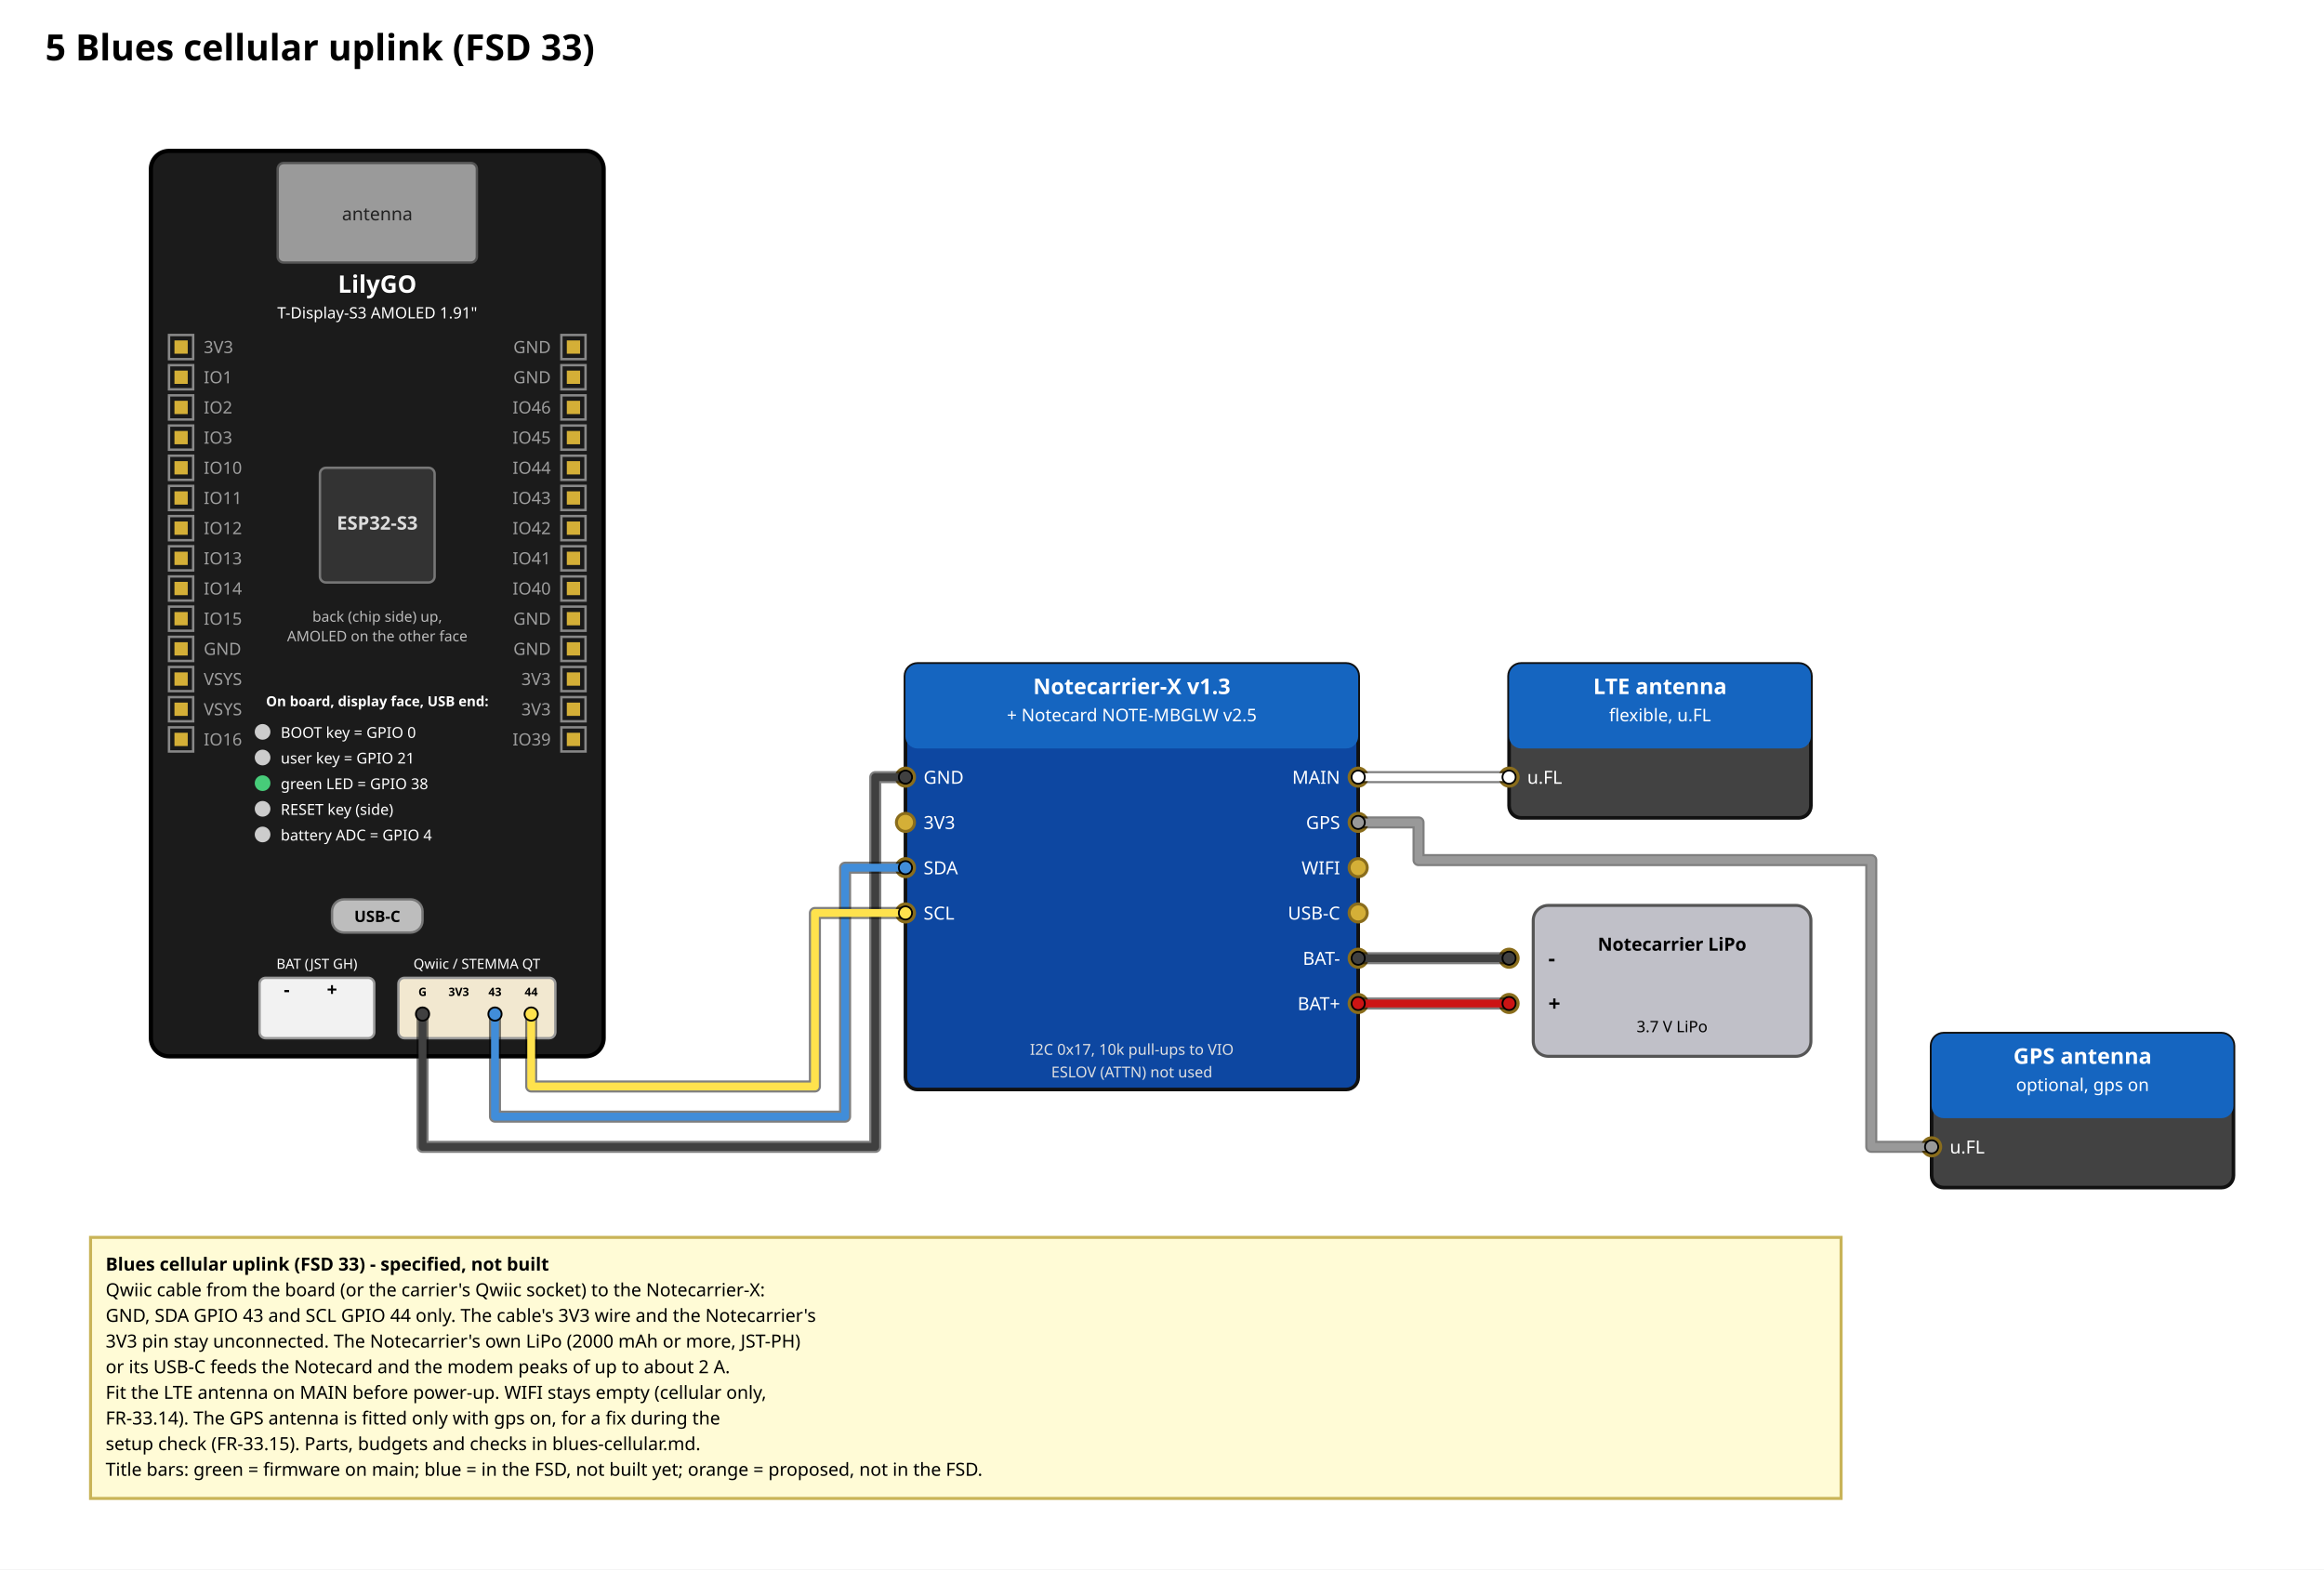
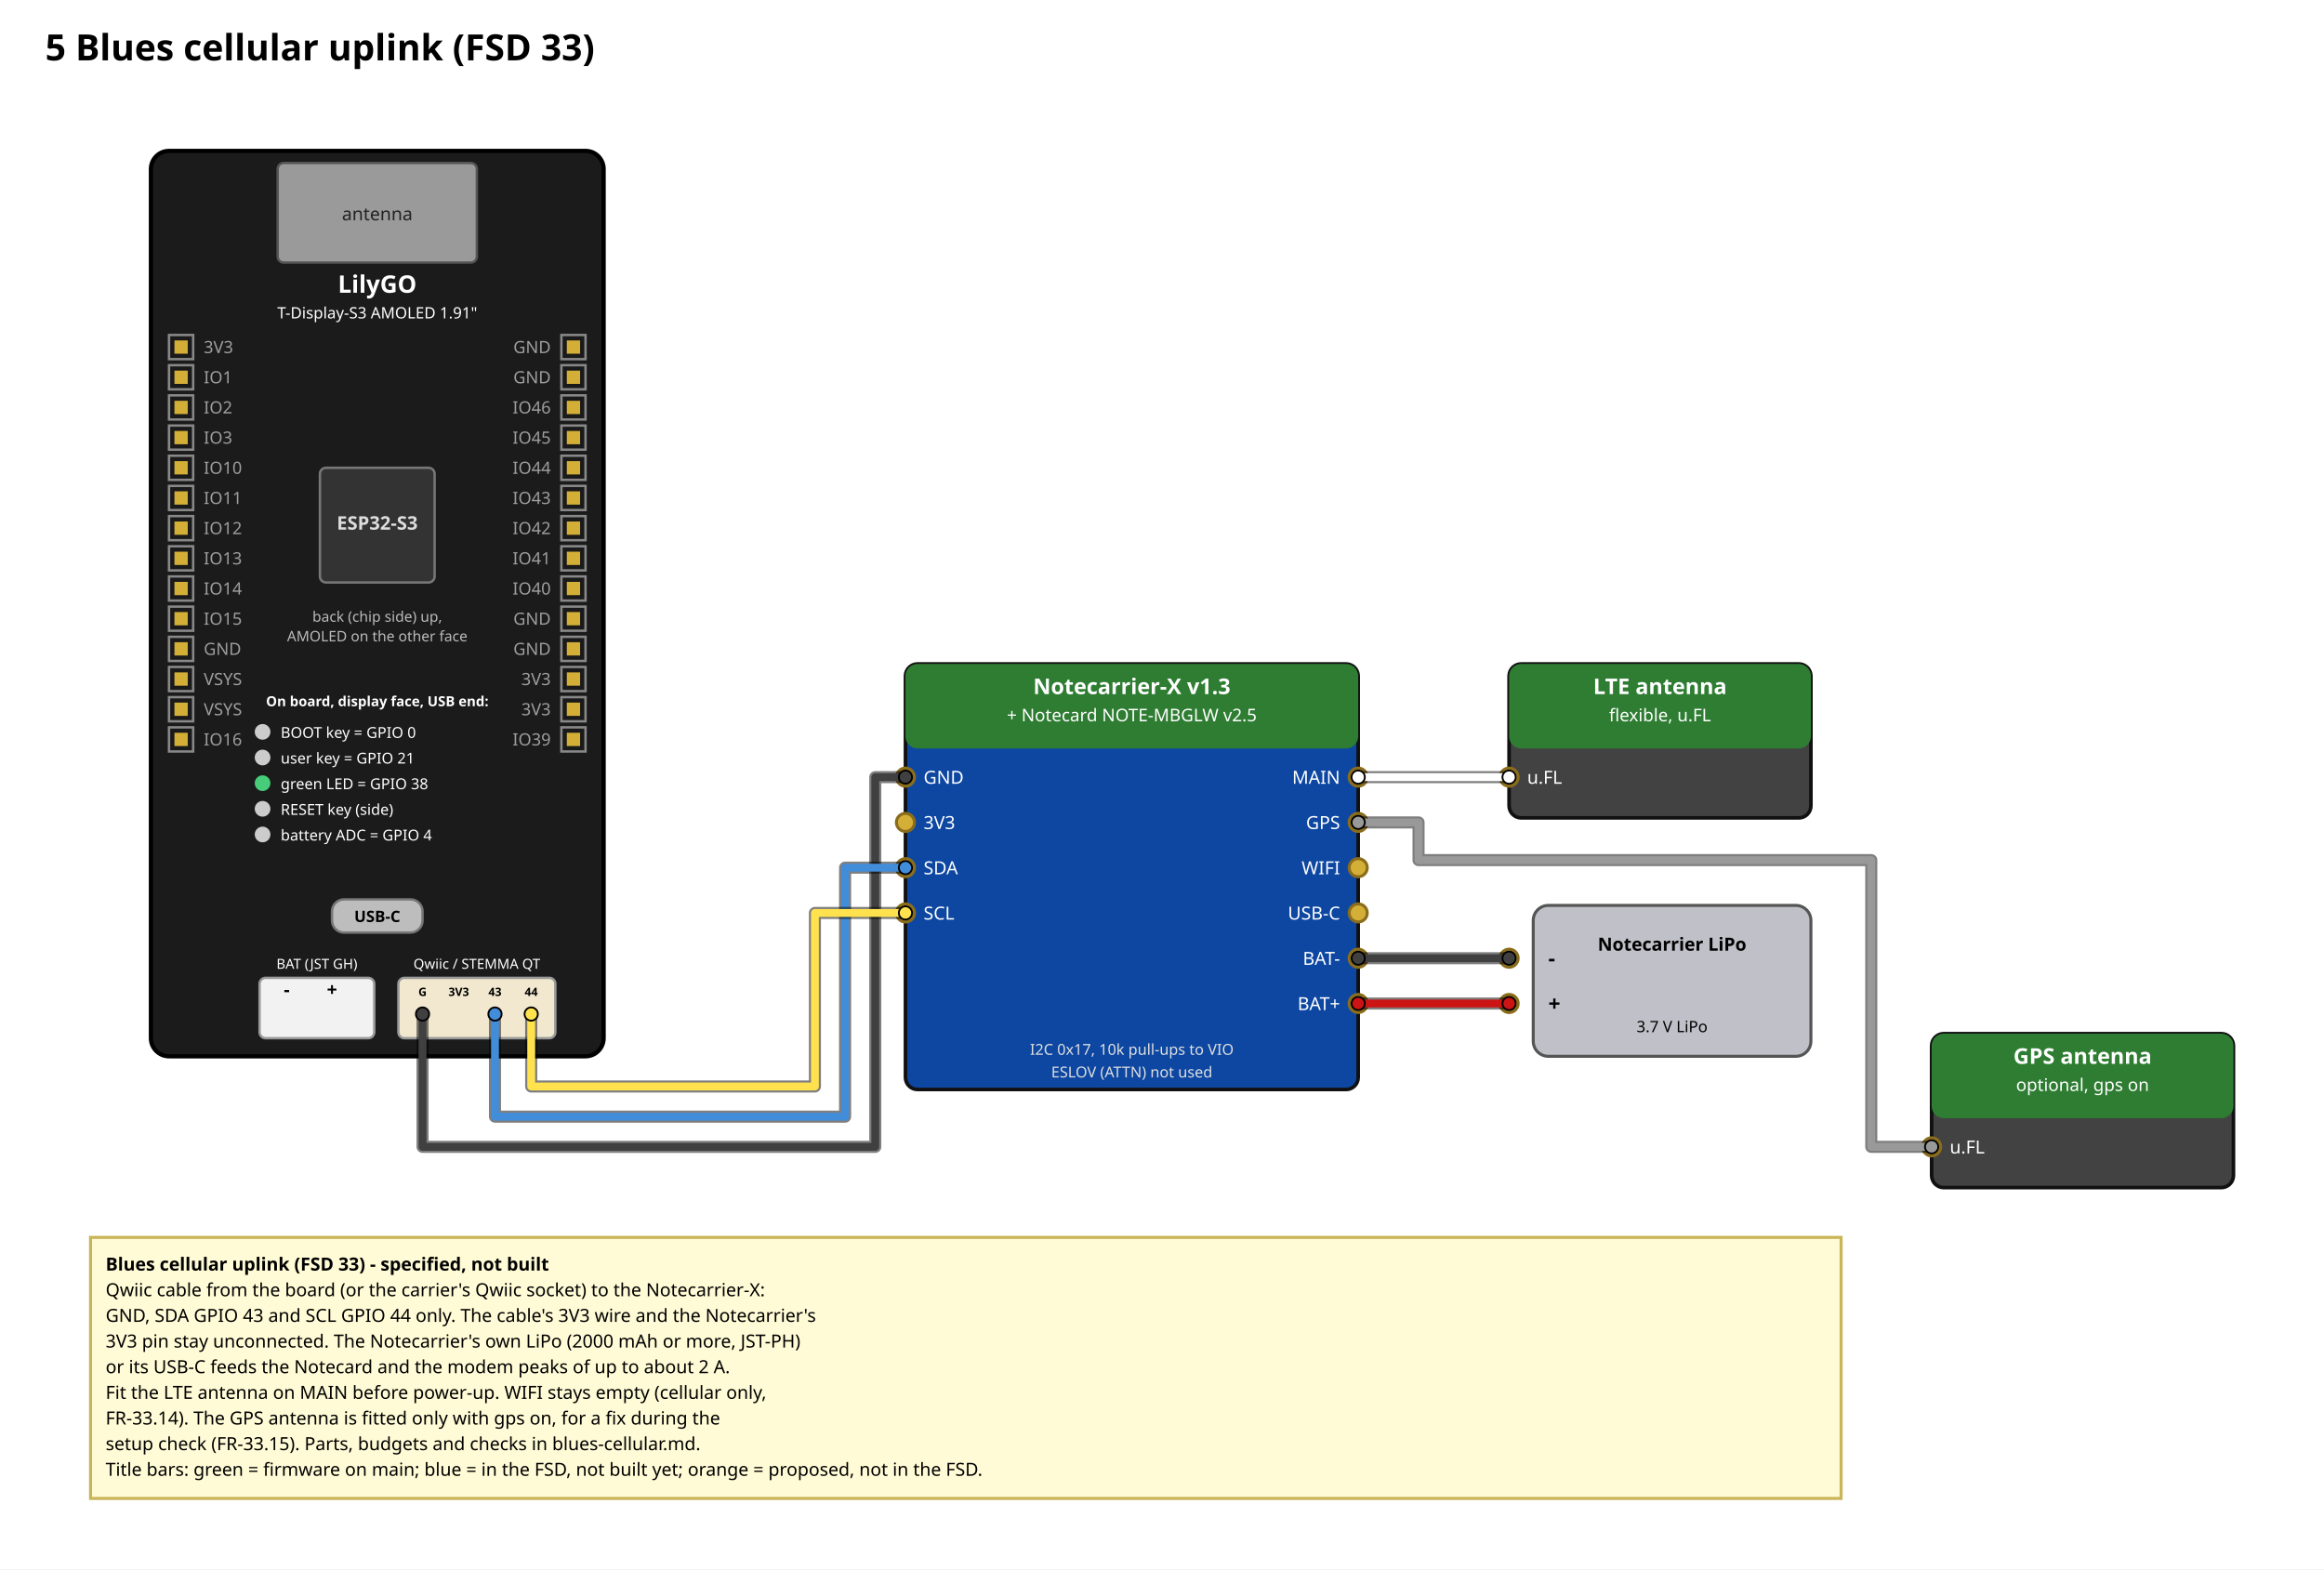
<svg xmlns="http://www.w3.org/2000/svg" width="1386" height="936" viewBox="0 0 7700 5200">
  <rect x="0" y="0" width="7700" height="5200" fill="#ffffff" />
  <text x="150" y="200" font-family="Droid Sans" font-size="120" text-anchor="start" font-weight="bold" fill="#000000">5  Blues cellular uplink (FSD 33)</text>
  <g transform="translate(500 500)">
    <rect x="0" y="0" width="1500" height="3000" rx="60" fill="#1b1b1b" stroke="#000000" stroke-width="14" />
    <rect x="420" y="40" width="660" height="330" rx="20" fill="#9a9a9a" stroke="#555555" stroke-width="8" />
    <text x="750" y="230" font-family="Droid Sans" font-size="60" text-anchor="middle" font-weight="normal" fill="#222222">antenna</text>
    <rect x="560" y="1050" width="380" height="380" rx="20" fill="#333333" stroke="#777777" stroke-width="8" />
    <text x="750" y="1255" font-family="Droid Sans" font-size="62" text-anchor="middle" font-weight="bold" fill="#dddddd">ESP32-S3</text>
    <text x="750" y="470" font-family="Droid Sans" font-size="80" text-anchor="middle" font-weight="bold" fill="#ffffff">LilyGO</text>
    <text x="750" y="555" font-family="Droid Sans" font-size="52" text-anchor="middle" font-weight="normal" fill="#ffffff">T-Display-S3 AMOLED 1.91"</text>
    <text x="750" y="1560" font-family="Droid Sans" font-size="48" text-anchor="middle" font-weight="normal" fill="#bbbbbb">back (chip side) up,</text>
    <text x="750" y="1625" font-family="Droid Sans" font-size="48" text-anchor="middle" font-weight="normal" fill="#bbbbbb">AMOLED on the other face</text>
    <text x="175" y="670" font-family="Droid Sans" font-size="56" text-anchor="start" font-weight="normal" fill="#9e9e9e">3V3</text>
    <rect x="60" y="610" width="80" height="80" fill="#1a1a1a" stroke="#888888" stroke-width="8" />
    <rect id="connector0pin" x="78" y="628" width="44" height="44" fill="#d4af37" />
    <text x="175" y="770" font-family="Droid Sans" font-size="56" text-anchor="start" font-weight="normal" fill="#9e9e9e">IO1</text>
    <rect x="60" y="710" width="80" height="80" fill="#1a1a1a" stroke="#888888" stroke-width="8" />
    <rect id="connector1pin" x="78" y="728" width="44" height="44" fill="#d4af37" />
    <text x="175" y="870" font-family="Droid Sans" font-size="56" text-anchor="start" font-weight="normal" fill="#9e9e9e">IO2</text>
    <rect x="60" y="810" width="80" height="80" fill="#1a1a1a" stroke="#888888" stroke-width="8" />
    <rect id="connector2pin" x="78" y="828" width="44" height="44" fill="#d4af37" />
    <text x="175" y="970" font-family="Droid Sans" font-size="56" text-anchor="start" font-weight="normal" fill="#9e9e9e">IO3</text>
    <rect x="60" y="910" width="80" height="80" fill="#1a1a1a" stroke="#888888" stroke-width="8" />
    <rect id="connector3pin" x="78" y="928" width="44" height="44" fill="#d4af37" />
    <text x="175" y="1070" font-family="Droid Sans" font-size="56" text-anchor="start" font-weight="normal" fill="#9e9e9e">IO10</text>
    <rect x="60" y="1010" width="80" height="80" fill="#1a1a1a" stroke="#888888" stroke-width="8" />
    <rect id="connector4pin" x="78" y="1028" width="44" height="44" fill="#d4af37" />
    <text x="175" y="1170" font-family="Droid Sans" font-size="56" text-anchor="start" font-weight="normal" fill="#9e9e9e">IO11</text>
    <rect x="60" y="1110" width="80" height="80" fill="#1a1a1a" stroke="#888888" stroke-width="8" />
    <rect id="connector5pin" x="78" y="1128" width="44" height="44" fill="#d4af37" />
    <text x="175" y="1270" font-family="Droid Sans" font-size="56" text-anchor="start" font-weight="normal" fill="#9e9e9e">IO12</text>
    <rect x="60" y="1210" width="80" height="80" fill="#1a1a1a" stroke="#888888" stroke-width="8" />
    <rect id="connector6pin" x="78" y="1228" width="44" height="44" fill="#d4af37" />
    <text x="175" y="1370" font-family="Droid Sans" font-size="56" text-anchor="start" font-weight="normal" fill="#9e9e9e">IO13</text>
    <rect x="60" y="1310" width="80" height="80" fill="#1a1a1a" stroke="#888888" stroke-width="8" />
    <rect id="connector7pin" x="78" y="1328" width="44" height="44" fill="#d4af37" />
    <text x="175" y="1470" font-family="Droid Sans" font-size="56" text-anchor="start" font-weight="normal" fill="#9e9e9e">IO14</text>
    <rect x="60" y="1410" width="80" height="80" fill="#1a1a1a" stroke="#888888" stroke-width="8" />
    <rect id="connector8pin" x="78" y="1428" width="44" height="44" fill="#d4af37" />
    <text x="175" y="1570" font-family="Droid Sans" font-size="56" text-anchor="start" font-weight="normal" fill="#9e9e9e">IO15</text>
    <rect x="60" y="1510" width="80" height="80" fill="#1a1a1a" stroke="#888888" stroke-width="8" />
    <rect id="connector9pin" x="78" y="1528" width="44" height="44" fill="#d4af37" />
    <text x="175" y="1670" font-family="Droid Sans" font-size="56" text-anchor="start" font-weight="normal" fill="#9e9e9e">GND</text>
    <rect x="60" y="1610" width="80" height="80" fill="#1a1a1a" stroke="#888888" stroke-width="8" />
    <rect id="connector10pin" x="78" y="1628" width="44" height="44" fill="#d4af37" />
    <text x="175" y="1770" font-family="Droid Sans" font-size="56" text-anchor="start" font-weight="normal" fill="#9e9e9e">VSYS</text>
    <rect x="60" y="1710" width="80" height="80" fill="#1a1a1a" stroke="#888888" stroke-width="8" />
    <rect id="connector11pin" x="78" y="1728" width="44" height="44" fill="#d4af37" />
    <text x="175" y="1870" font-family="Droid Sans" font-size="56" text-anchor="start" font-weight="normal" fill="#9e9e9e">VSYS</text>
    <rect x="60" y="1810" width="80" height="80" fill="#1a1a1a" stroke="#888888" stroke-width="8" />
    <rect id="connector12pin" x="78" y="1828" width="44" height="44" fill="#d4af37" />
    <text x="175" y="1970" font-family="Droid Sans" font-size="56" text-anchor="start" font-weight="normal" fill="#9e9e9e">IO16</text>
    <rect x="60" y="1910" width="80" height="80" fill="#1a1a1a" stroke="#888888" stroke-width="8" />
    <rect id="connector13pin" x="78" y="1928" width="44" height="44" fill="#d4af37" />
    <text x="1325" y="670" font-family="Droid Sans" font-size="56" text-anchor="end" font-weight="normal" fill="#9e9e9e">GND</text>
    <rect x="1360" y="610" width="80" height="80" fill="#1a1a1a" stroke="#888888" stroke-width="8" />
    <rect id="connector14pin" x="1378" y="628" width="44" height="44" fill="#d4af37" />
    <text x="1325" y="770" font-family="Droid Sans" font-size="56" text-anchor="end" font-weight="normal" fill="#9e9e9e">GND</text>
    <rect x="1360" y="710" width="80" height="80" fill="#1a1a1a" stroke="#888888" stroke-width="8" />
    <rect id="connector15pin" x="1378" y="728" width="44" height="44" fill="#d4af37" />
    <text x="1325" y="870" font-family="Droid Sans" font-size="56" text-anchor="end" font-weight="normal" fill="#9e9e9e">IO46</text>
    <rect x="1360" y="810" width="80" height="80" fill="#1a1a1a" stroke="#888888" stroke-width="8" />
    <rect id="connector16pin" x="1378" y="828" width="44" height="44" fill="#d4af37" />
    <text x="1325" y="970" font-family="Droid Sans" font-size="56" text-anchor="end" font-weight="normal" fill="#9e9e9e">IO45</text>
    <rect x="1360" y="910" width="80" height="80" fill="#1a1a1a" stroke="#888888" stroke-width="8" />
    <rect id="connector17pin" x="1378" y="928" width="44" height="44" fill="#d4af37" />
    <text x="1325" y="1070" font-family="Droid Sans" font-size="56" text-anchor="end" font-weight="normal" fill="#9e9e9e">IO44</text>
    <rect x="1360" y="1010" width="80" height="80" fill="#1a1a1a" stroke="#888888" stroke-width="8" />
    <rect id="connector18pin" x="1378" y="1028" width="44" height="44" fill="#d4af37" />
    <text x="1325" y="1170" font-family="Droid Sans" font-size="56" text-anchor="end" font-weight="normal" fill="#9e9e9e">IO43</text>
    <rect x="1360" y="1110" width="80" height="80" fill="#1a1a1a" stroke="#888888" stroke-width="8" />
    <rect id="connector19pin" x="1378" y="1128" width="44" height="44" fill="#d4af37" />
    <text x="1325" y="1270" font-family="Droid Sans" font-size="56" text-anchor="end" font-weight="normal" fill="#9e9e9e">IO42</text>
    <rect x="1360" y="1210" width="80" height="80" fill="#1a1a1a" stroke="#888888" stroke-width="8" />
    <rect id="connector20pin" x="1378" y="1228" width="44" height="44" fill="#d4af37" />
    <text x="1325" y="1370" font-family="Droid Sans" font-size="56" text-anchor="end" font-weight="normal" fill="#9e9e9e">IO41</text>
    <rect x="1360" y="1310" width="80" height="80" fill="#1a1a1a" stroke="#888888" stroke-width="8" />
    <rect id="connector21pin" x="1378" y="1328" width="44" height="44" fill="#d4af37" />
    <text x="1325" y="1470" font-family="Droid Sans" font-size="56" text-anchor="end" font-weight="normal" fill="#9e9e9e">IO40</text>
    <rect x="1360" y="1410" width="80" height="80" fill="#1a1a1a" stroke="#888888" stroke-width="8" />
    <rect id="connector22pin" x="1378" y="1428" width="44" height="44" fill="#d4af37" />
    <text x="1325" y="1570" font-family="Droid Sans" font-size="56" text-anchor="end" font-weight="normal" fill="#9e9e9e">GND</text>
    <rect x="1360" y="1510" width="80" height="80" fill="#1a1a1a" stroke="#888888" stroke-width="8" />
    <rect id="connector23pin" x="1378" y="1528" width="44" height="44" fill="#d4af37" />
    <text x="1325" y="1670" font-family="Droid Sans" font-size="56" text-anchor="end" font-weight="normal" fill="#9e9e9e">GND</text>
    <rect x="1360" y="1610" width="80" height="80" fill="#1a1a1a" stroke="#888888" stroke-width="8" />
    <rect id="connector24pin" x="1378" y="1628" width="44" height="44" fill="#d4af37" />
    <text x="1325" y="1770" font-family="Droid Sans" font-size="56" text-anchor="end" font-weight="normal" fill="#9e9e9e">3V3</text>
    <rect x="1360" y="1710" width="80" height="80" fill="#1a1a1a" stroke="#888888" stroke-width="8" />
    <rect id="connector25pin" x="1378" y="1728" width="44" height="44" fill="#d4af37" />
    <text x="1325" y="1870" font-family="Droid Sans" font-size="56" text-anchor="end" font-weight="normal" fill="#9e9e9e">3V3</text>
    <rect x="1360" y="1810" width="80" height="80" fill="#1a1a1a" stroke="#888888" stroke-width="8" />
    <rect id="connector26pin" x="1378" y="1828" width="44" height="44" fill="#d4af37" />
    <text x="1325" y="1970" font-family="Droid Sans" font-size="56" text-anchor="end" font-weight="normal" fill="#9e9e9e">IO39</text>
    <rect x="1360" y="1910" width="80" height="80" fill="#1a1a1a" stroke="#888888" stroke-width="8" />
    <rect id="connector27pin" x="1378" y="1928" width="44" height="44" fill="#d4af37" />
    <rect x="410" y="2820" width="80" height="80" fill="#1a1a1a" stroke="#888888" stroke-width="8" />
    <rect id="connector28pin" x="428" y="2838" width="44" height="44" fill="#d4af37" />
    <rect x="560" y="2820" width="80" height="80" fill="#1a1a1a" stroke="#888888" stroke-width="8" />
    <rect id="connector29pin" x="578" y="2838" width="44" height="44" fill="#d4af37" />
    <rect x="860" y="2820" width="80" height="80" fill="#1a1a1a" stroke="#888888" stroke-width="8" />
    <rect id="connector30pin" x="878" y="2838" width="44" height="44" fill="#d4af37" />
    <rect x="980" y="2820" width="80" height="80" fill="#1a1a1a" stroke="#888888" stroke-width="8" />
    <rect id="connector31pin" x="998" y="2838" width="44" height="44" fill="#d4af37" />
    <rect x="1100" y="2820" width="80" height="80" fill="#1a1a1a" stroke="#888888" stroke-width="8" />
    <rect id="connector32pin" x="1118" y="2838" width="44" height="44" fill="#d4af37" />
    <rect x="1220" y="2820" width="80" height="80" fill="#1a1a1a" stroke="#888888" stroke-width="8" />
    <rect id="connector33pin" x="1238" y="2838" width="44" height="44" fill="#d4af37" />
    <rect x="360" y="2740" width="380" height="200" rx="20" fill="#f2f2f2" stroke="#999999" stroke-width="8" />
    <text x="550" y="2710" font-family="Droid Sans" font-size="46" text-anchor="middle" font-weight="normal" fill="#ffffff">BAT (JST GH)</text>
    <text x="450" y="2800" font-family="Droid Sans" font-size="60" text-anchor="middle" font-weight="bold" fill="#000000">-</text>
    <text x="600" y="2800" font-family="Droid Sans" font-size="60" text-anchor="middle" font-weight="bold" fill="#000000">+</text>
    <rect x="820" y="2740" width="520" height="200" rx="20" fill="#f2e8d0" stroke="#999999" stroke-width="8" />
    <text x="1080" y="2710" font-family="Droid Sans" font-size="46" text-anchor="middle" font-weight="normal" fill="#ffffff">Qwiic / STEMMA QT</text>
    <text x="900" y="2800" font-family="Droid Sans" font-size="38" text-anchor="middle" font-weight="bold" fill="#000000">G</text>
    <text x="1020" y="2800" font-family="Droid Sans" font-size="38" text-anchor="middle" font-weight="bold" fill="#000000">3V3</text>
    <text x="1140" y="2800" font-family="Droid Sans" font-size="38" text-anchor="middle" font-weight="bold" fill="#000000">43</text>
    <text x="1260" y="2800" font-family="Droid Sans" font-size="38" text-anchor="middle" font-weight="bold" fill="#000000">44</text>
    <text x="750" y="1840" font-family="Droid Sans" font-size="46" text-anchor="middle" font-weight="bold" fill="#ffffff">On board, display face, USB end:</text>
    <circle cx="370" cy="1925" r="26" fill="#cccccc" />
    <text x="430" y="1945" font-family="Droid Sans" font-size="50" text-anchor="start" font-weight="normal" fill="#ffffff">BOOT key = GPIO 0</text>
    <circle cx="370" cy="2010" r="26" fill="#cccccc" />
    <text x="430" y="2030" font-family="Droid Sans" font-size="50" text-anchor="start" font-weight="normal" fill="#ffffff">user key = GPIO 21</text>
    <circle cx="370" cy="2095" r="26" fill="#47cc79" />
    <text x="430" y="2115" font-family="Droid Sans" font-size="50" text-anchor="start" font-weight="normal" fill="#ffffff">green LED = GPIO 38</text>
    <circle cx="370" cy="2180" r="26" fill="#cccccc" />
    <text x="430" y="2200" font-family="Droid Sans" font-size="50" text-anchor="start" font-weight="normal" fill="#ffffff">RESET key (side)</text>
    <circle cx="370" cy="2265" r="26" fill="#cccccc" />
    <text x="430" y="2285" font-family="Droid Sans" font-size="50" text-anchor="start" font-weight="normal" fill="#ffffff">battery ADC = GPIO 4</text>
    <rect x="600" y="2480" width="300" height="110" rx="40" fill="#bdbdbd" stroke="#777777" stroke-width="8" />
    <text x="750" y="2555" font-family="Droid Sans" font-size="52" text-anchor="middle" font-weight="bold" fill="#000000">USB-C</text>
  </g>
  <g transform="translate(3000 2200)">
    <rect x="0" y="0" width="1500" height="1410" rx="40" fill="#0d47a1" stroke="#111111" stroke-width="12" />
-     <rect x="0" y="0" width="1500" height="280" rx="40" fill="#1565c0" />
+     <rect x="0" y="0" width="1500" height="280" rx="40" fill="#2e7d32" />
    <text x="750.0" y="100" font-family="Droid Sans" font-size="72" text-anchor="middle" font-weight="bold" fill="#ffffff">Notecarrier-X v1.3</text>
    <text x="750.0" y="190" font-family="Droid Sans" font-size="58" text-anchor="middle" font-weight="normal" fill="#ffffff">+ Notecard NOTE-MBGLW v2.5</text>
    <text x="60" y="397" font-family="Droid Sans" font-size="60" text-anchor="start" font-weight="normal" fill="#ffffff">GND</text>
    <circle id="connector0pin" cx="0" cy="375" r="30" fill="#d4af37" stroke="#8a6d1c" stroke-width="10" />
    <text x="60" y="547" font-family="Droid Sans" font-size="60" text-anchor="start" font-weight="normal" fill="#ffffff">3V3</text>
    <circle id="connector1pin" cx="0" cy="525" r="30" fill="#d4af37" stroke="#8a6d1c" stroke-width="10" />
    <text x="60" y="697" font-family="Droid Sans" font-size="60" text-anchor="start" font-weight="normal" fill="#ffffff">SDA</text>
    <circle id="connector2pin" cx="0" cy="675" r="30" fill="#d4af37" stroke="#8a6d1c" stroke-width="10" />
    <text x="60" y="847" font-family="Droid Sans" font-size="60" text-anchor="start" font-weight="normal" fill="#ffffff">SCL</text>
    <circle id="connector3pin" cx="0" cy="825" r="30" fill="#d4af37" stroke="#8a6d1c" stroke-width="10" />
    <text x="1440" y="397" font-family="Droid Sans" font-size="60" text-anchor="end" font-weight="normal" fill="#ffffff">MAIN</text>
    <circle id="connector4pin" cx="1500" cy="375" r="30" fill="#d4af37" stroke="#8a6d1c" stroke-width="10" />
    <text x="1440" y="547" font-family="Droid Sans" font-size="60" text-anchor="end" font-weight="normal" fill="#ffffff">GPS</text>
    <circle id="connector5pin" cx="1500" cy="525" r="30" fill="#d4af37" stroke="#8a6d1c" stroke-width="10" />
    <text x="1440" y="697" font-family="Droid Sans" font-size="60" text-anchor="end" font-weight="normal" fill="#ffffff">WIFI</text>
    <circle id="connector6pin" cx="1500" cy="675" r="30" fill="#d4af37" stroke="#8a6d1c" stroke-width="10" />
    <text x="1440" y="847" font-family="Droid Sans" font-size="60" text-anchor="end" font-weight="normal" fill="#ffffff">USB-C</text>
    <circle id="connector7pin" cx="1500" cy="825" r="30" fill="#d4af37" stroke="#8a6d1c" stroke-width="10" />
    <text x="1440" y="997" font-family="Droid Sans" font-size="60" text-anchor="end" font-weight="normal" fill="#ffffff">BAT-</text>
    <circle id="connector8pin" cx="1500" cy="975" r="30" fill="#d4af37" stroke="#8a6d1c" stroke-width="10" />
    <text x="1440" y="1147" font-family="Droid Sans" font-size="60" text-anchor="end" font-weight="normal" fill="#ffffff">BAT+</text>
    <circle id="connector9pin" cx="1500" cy="1125" r="30" fill="#d4af37" stroke="#8a6d1c" stroke-width="10" />
    <text x="750.0" y="1295" font-family="Droid Sans" font-size="50" text-anchor="middle" font-weight="normal" fill="#e0e0e0">I2C 0x17, 10k pull-ups to VIO</text>
    <text x="750.0" y="1370" font-family="Droid Sans" font-size="50" text-anchor="middle" font-weight="normal" fill="#e0e0e0">ESLOV (ATTN) not used</text>
  </g>
  <g transform="translate(5000 2200)">
    <rect x="0" y="0" width="1000" height="510" rx="40" fill="#424242" stroke="#111111" stroke-width="12" />
-     <rect x="0" y="0" width="1000" height="280" rx="40" fill="#1565c0" />
+     <rect x="0" y="0" width="1000" height="280" rx="40" fill="#2e7d32" />
    <text x="500.0" y="100" font-family="Droid Sans" font-size="72" text-anchor="middle" font-weight="bold" fill="#ffffff">LTE antenna</text>
    <text x="500.0" y="190" font-family="Droid Sans" font-size="58" text-anchor="middle" font-weight="normal" fill="#ffffff">flexible, u.FL</text>
    <text x="60" y="397" font-family="Droid Sans" font-size="60" text-anchor="start" font-weight="normal" fill="#ffffff">u.FL</text>
    <circle id="connector0pin" cx="0" cy="375" r="30" fill="#d4af37" stroke="#8a6d1c" stroke-width="10" />
  </g>
  <g transform="translate(5000 3000)">
    <rect x="80" y="0" width="920" height="500" rx="50" fill="#c0c0c8" stroke="#555555" stroke-width="10" />
    <text x="540.0" y="150" font-family="Droid Sans" font-size="60" text-anchor="middle" font-weight="bold" fill="#000000">Notecarrier LiPo</text>
    <text x="540.0" y="420" font-family="Droid Sans" font-size="52" text-anchor="middle" font-weight="normal" fill="#000000">3.7 V LiPo</text>
    <text x="130" y="200" font-family="Droid Sans" font-size="70" text-anchor="start" font-weight="bold" fill="#000000">-</text>
    <text x="130" y="350" font-family="Droid Sans" font-size="70" text-anchor="start" font-weight="bold" fill="#000000">+</text>
    <circle id="connector0pin" cx="0" cy="175" r="30" fill="#d4af37" stroke="#8a6d1c" stroke-width="10" />
    <circle id="connector1pin" cx="0" cy="325" r="30" fill="#d4af37" stroke="#8a6d1c" stroke-width="10" />
  </g>
  <g transform="translate(6400 3425)">
    <rect x="0" y="0" width="1000" height="510" rx="40" fill="#424242" stroke="#111111" stroke-width="12" />
-     <rect x="0" y="0" width="1000" height="280" rx="40" fill="#1565c0" />
+     <rect x="0" y="0" width="1000" height="280" rx="40" fill="#2e7d32" />
    <text x="500.0" y="100" font-family="Droid Sans" font-size="72" text-anchor="middle" font-weight="bold" fill="#ffffff">GPS antenna</text>
    <text x="500.0" y="190" font-family="Droid Sans" font-size="58" text-anchor="middle" font-weight="normal" fill="#ffffff">optional, gps on</text>
    <text x="60" y="397" font-family="Droid Sans" font-size="60" text-anchor="start" font-weight="normal" fill="#ffffff">u.FL</text>
    <circle id="connector0pin" cx="0" cy="375" r="30" fill="#d4af37" stroke="#8a6d1c" stroke-width="10" />
  </g>
  <polyline points="1400,3360 1400,3800 2900,3800 2900,2575 3000,2575" fill="none" stroke="#000000" stroke-opacity="0.5" stroke-width="40" stroke-linejoin="round" stroke-linecap="round" />
  <polyline points="1400,3360 1400,3800 2900,3800 2900,2575 3000,2575" fill="none" stroke="#404040" stroke-width="26" stroke-linejoin="round" stroke-linecap="round" />
  <circle cx="1400" cy="3360" r="22" fill="#404040" stroke="#000000" stroke-width="6" />
  <circle cx="3000" cy="2575" r="22" fill="#404040" stroke="#000000" stroke-width="6" />
  <polyline points="1640,3360 1640,3700 2800,3700 2800,2875 3000,2875" fill="none" stroke="#000000" stroke-opacity="0.5" stroke-width="40" stroke-linejoin="round" stroke-linecap="round" />
  <polyline points="1640,3360 1640,3700 2800,3700 2800,2875 3000,2875" fill="none" stroke="#418dd9" stroke-width="26" stroke-linejoin="round" stroke-linecap="round" />
  <circle cx="1640" cy="3360" r="22" fill="#418dd9" stroke="#000000" stroke-width="6" />
  <circle cx="3000" cy="2875" r="22" fill="#418dd9" stroke="#000000" stroke-width="6" />
  <polyline points="1760,3360 1760,3600 2700,3600 2700,3025 3000,3025" fill="none" stroke="#000000" stroke-opacity="0.5" stroke-width="40" stroke-linejoin="round" stroke-linecap="round" />
  <polyline points="1760,3360 1760,3600 2700,3600 2700,3025 3000,3025" fill="none" stroke="#ffe24d" stroke-width="26" stroke-linejoin="round" stroke-linecap="round" />
  <circle cx="1760" cy="3360" r="22" fill="#ffe24d" stroke="#000000" stroke-width="6" />
  <circle cx="3000" cy="3025" r="22" fill="#ffe24d" stroke="#000000" stroke-width="6" />
  <polyline points="4500,2575 5000,2575" fill="none" stroke="#000000" stroke-opacity="0.5" stroke-width="40" stroke-linejoin="round" stroke-linecap="round" />
  <polyline points="4500,2575 5000,2575" fill="none" stroke="#ffffff" stroke-width="26" stroke-linejoin="round" stroke-linecap="round" />
  <circle cx="4500" cy="2575" r="22" fill="#ffffff" stroke="#000000" stroke-width="6" />
  <circle cx="5000" cy="2575" r="22" fill="#ffffff" stroke="#000000" stroke-width="6" />
  <polyline points="4500,2725 4700,2725 4700,2850 6200,2850 6200,3800 6400,3800" fill="none" stroke="#000000" stroke-opacity="0.5" stroke-width="40" stroke-linejoin="round" stroke-linecap="round" />
  <polyline points="4500,2725 4700,2725 4700,2850 6200,2850 6200,3800 6400,3800" fill="none" stroke="#999999" stroke-width="26" stroke-linejoin="round" stroke-linecap="round" />
  <circle cx="4500" cy="2725" r="22" fill="#999999" stroke="#000000" stroke-width="6" />
  <circle cx="6400" cy="3800" r="22" fill="#999999" stroke="#000000" stroke-width="6" />
  <polyline points="4500,3175 5000,3175" fill="none" stroke="#000000" stroke-opacity="0.5" stroke-width="40" stroke-linejoin="round" stroke-linecap="round" />
  <polyline points="4500,3175 5000,3175" fill="none" stroke="#404040" stroke-width="26" stroke-linejoin="round" stroke-linecap="round" />
  <circle cx="4500" cy="3175" r="22" fill="#404040" stroke="#000000" stroke-width="6" />
  <circle cx="5000" cy="3175" r="22" fill="#404040" stroke="#000000" stroke-width="6" />
  <polyline points="4500,3325 5000,3325" fill="none" stroke="#000000" stroke-opacity="0.5" stroke-width="40" stroke-linejoin="round" stroke-linecap="round" />
  <polyline points="4500,3325 5000,3325" fill="none" stroke="#cc1414" stroke-width="26" stroke-linejoin="round" stroke-linecap="round" />
  <circle cx="4500" cy="3325" r="22" fill="#cc1414" stroke="#000000" stroke-width="6" />
  <circle cx="5000" cy="3325" r="22" fill="#cc1414" stroke="#000000" stroke-width="6" />
  <rect x="300" y="4100" width="5800" height="865" fill="#fffbd6" stroke="#c9b458" stroke-width="10" />
  <text x="350" y="4210" font-family="Droid Sans" font-size="60" text-anchor="start" font-weight="bold" fill="#000000">Blues cellular uplink (FSD 33) - specified, not built</text>
  <text x="350" y="4295" font-family="Droid Sans" font-size="60" text-anchor="start" font-weight="normal" fill="#000000">Qwiic cable from the board (or the carrier's Qwiic socket) to the Notecarrier-X:</text>
  <text x="350" y="4380" font-family="Droid Sans" font-size="60" text-anchor="start" font-weight="normal" fill="#000000">GND, SDA GPIO 43 and SCL GPIO 44 only. The cable's 3V3 wire and the Notecarrier's</text>
  <text x="350" y="4465" font-family="Droid Sans" font-size="60" text-anchor="start" font-weight="normal" fill="#000000">3V3 pin stay unconnected. The Notecarrier's own LiPo (2000 mAh or more, JST-PH)</text>
  <text x="350" y="4550" font-family="Droid Sans" font-size="60" text-anchor="start" font-weight="normal" fill="#000000">or its USB-C feeds the Notecard and the modem peaks of up to about 2 A.</text>
  <text x="350" y="4635" font-family="Droid Sans" font-size="60" text-anchor="start" font-weight="normal" fill="#000000">Fit the LTE antenna on MAIN before power-up. WIFI stays empty (cellular only,</text>
  <text x="350" y="4720" font-family="Droid Sans" font-size="60" text-anchor="start" font-weight="normal" fill="#000000">FR-33.14). The GPS antenna is fitted only with gps on, for a fix during the</text>
  <text x="350" y="4805" font-family="Droid Sans" font-size="60" text-anchor="start" font-weight="normal" fill="#000000">setup check (FR-33.15). Parts, budgets and checks in blues-cellular.md.</text>
  <text x="350" y="4890" font-family="Droid Sans" font-size="60" text-anchor="start" font-weight="normal" fill="#000000">Title bars: green = firmware on main; blue = in the FSD, not built yet; orange = proposed, not in the FSD.</text>
</svg>
